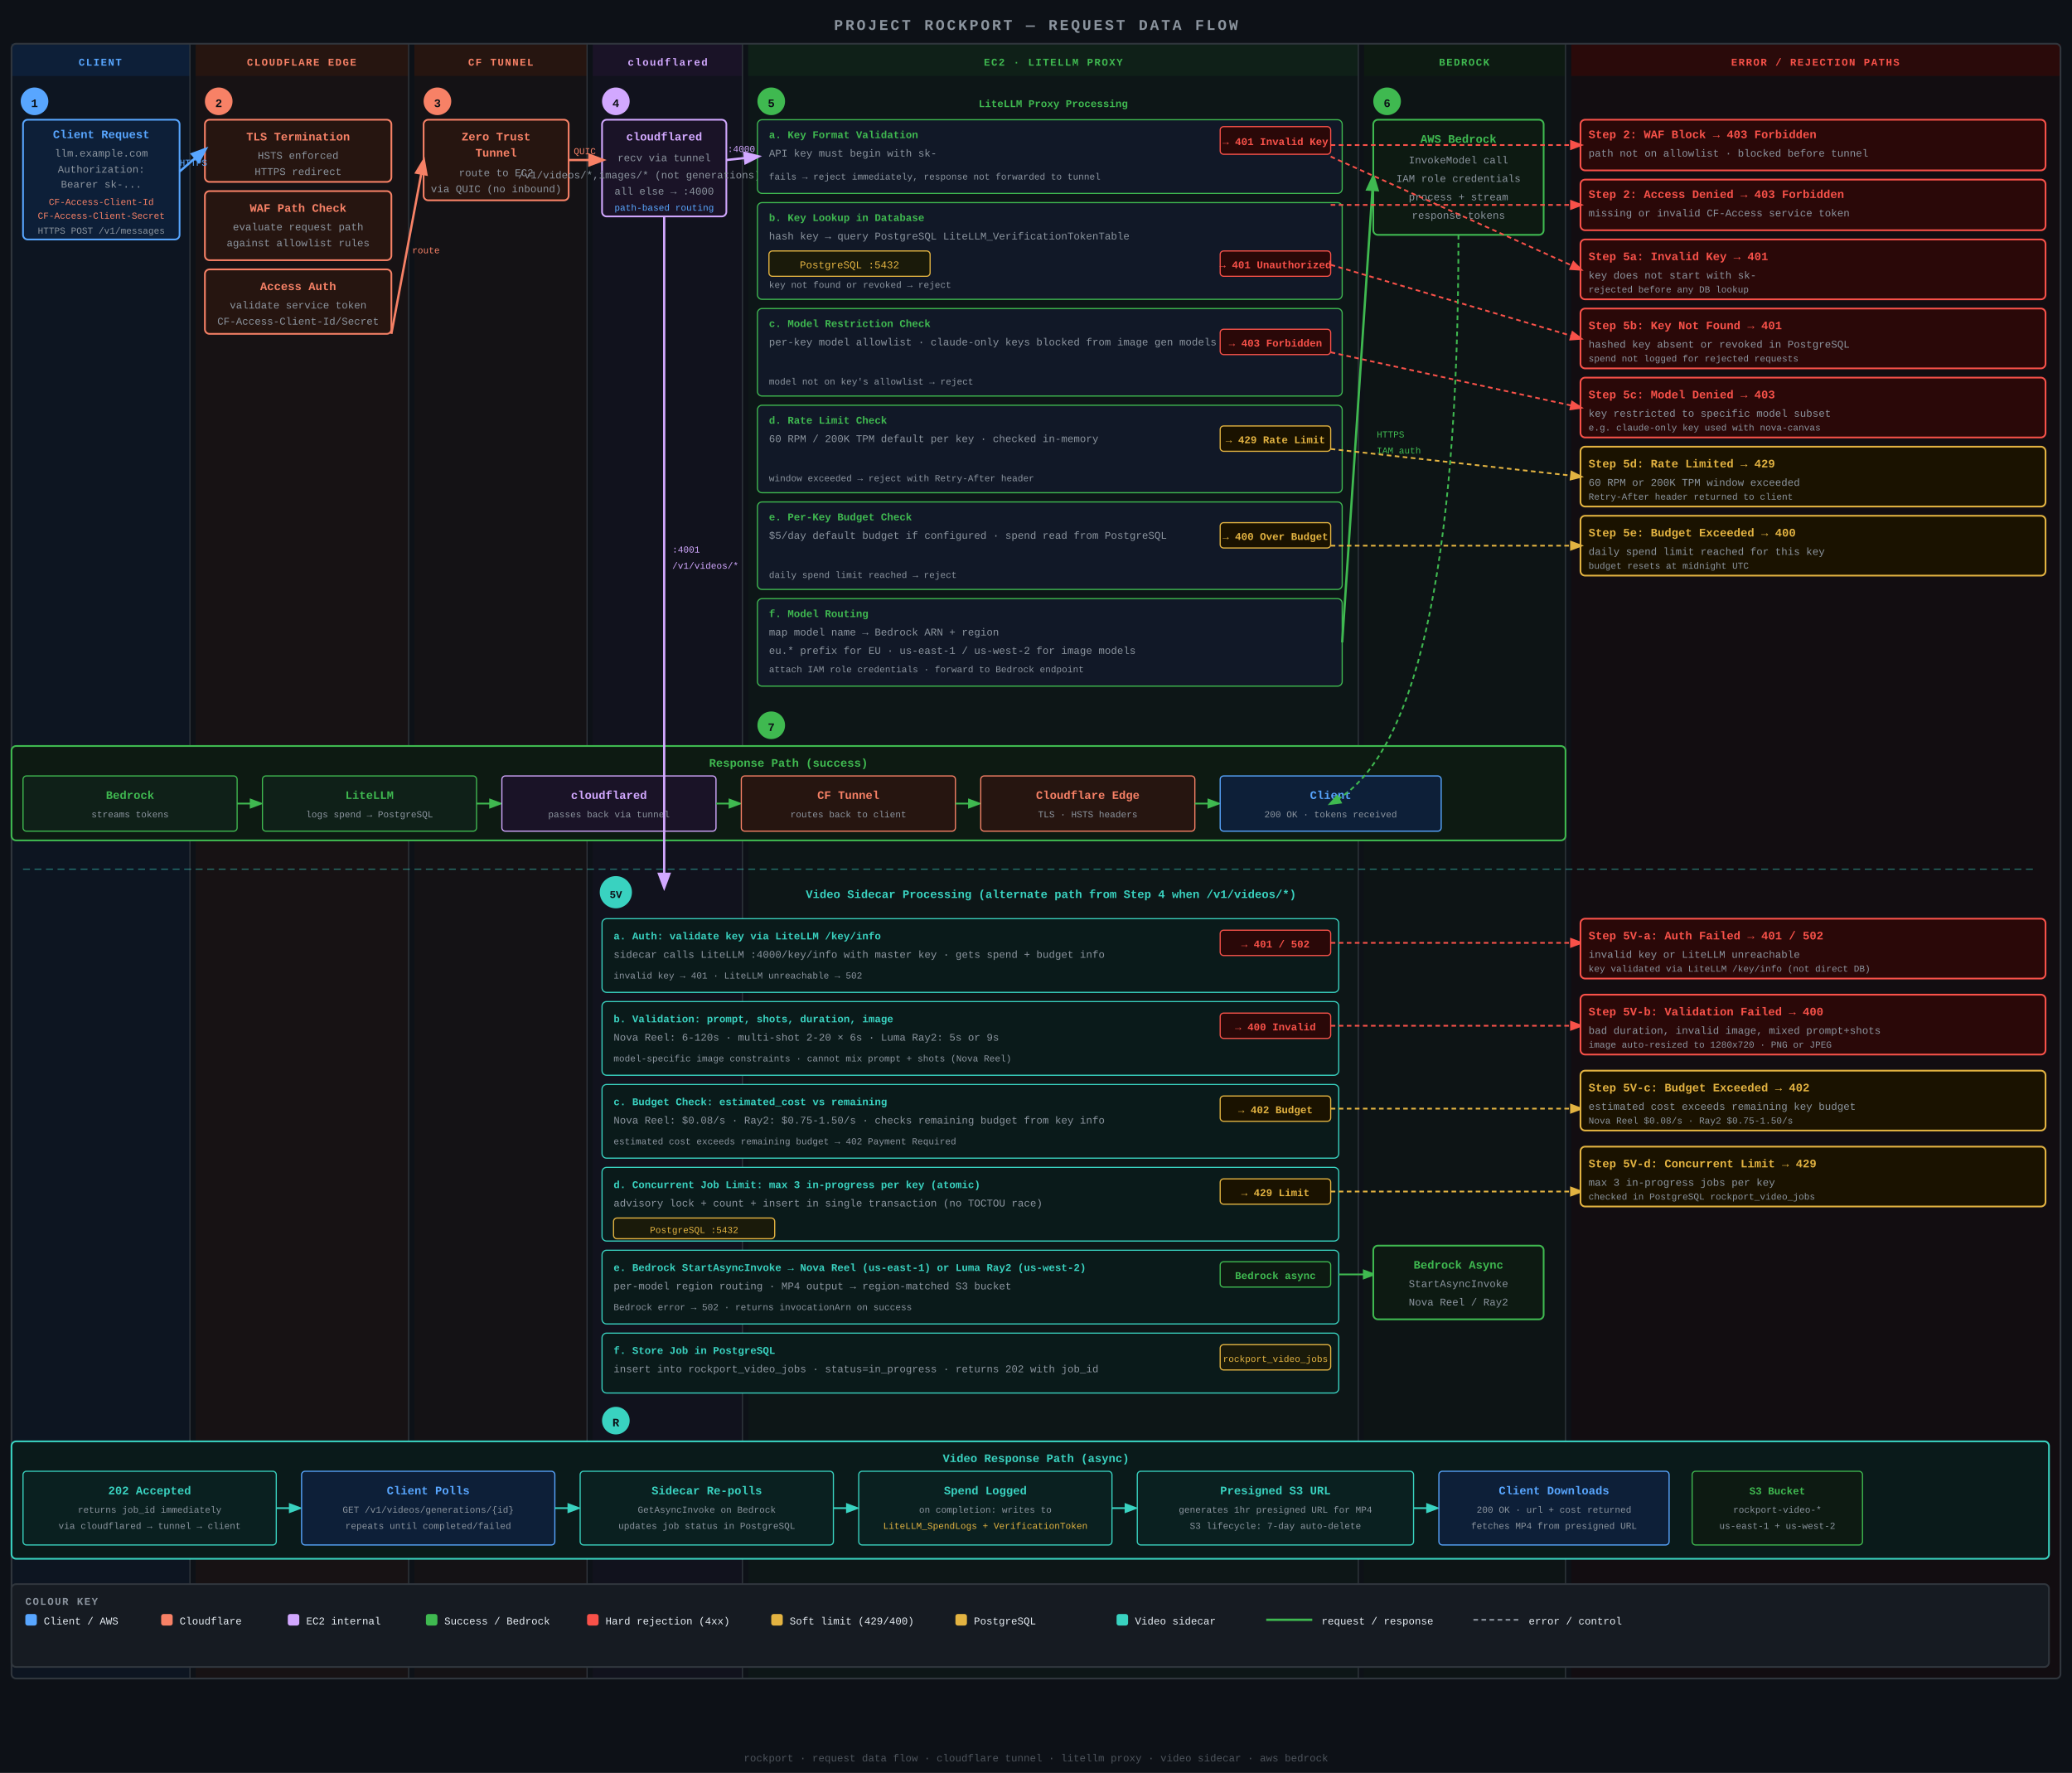
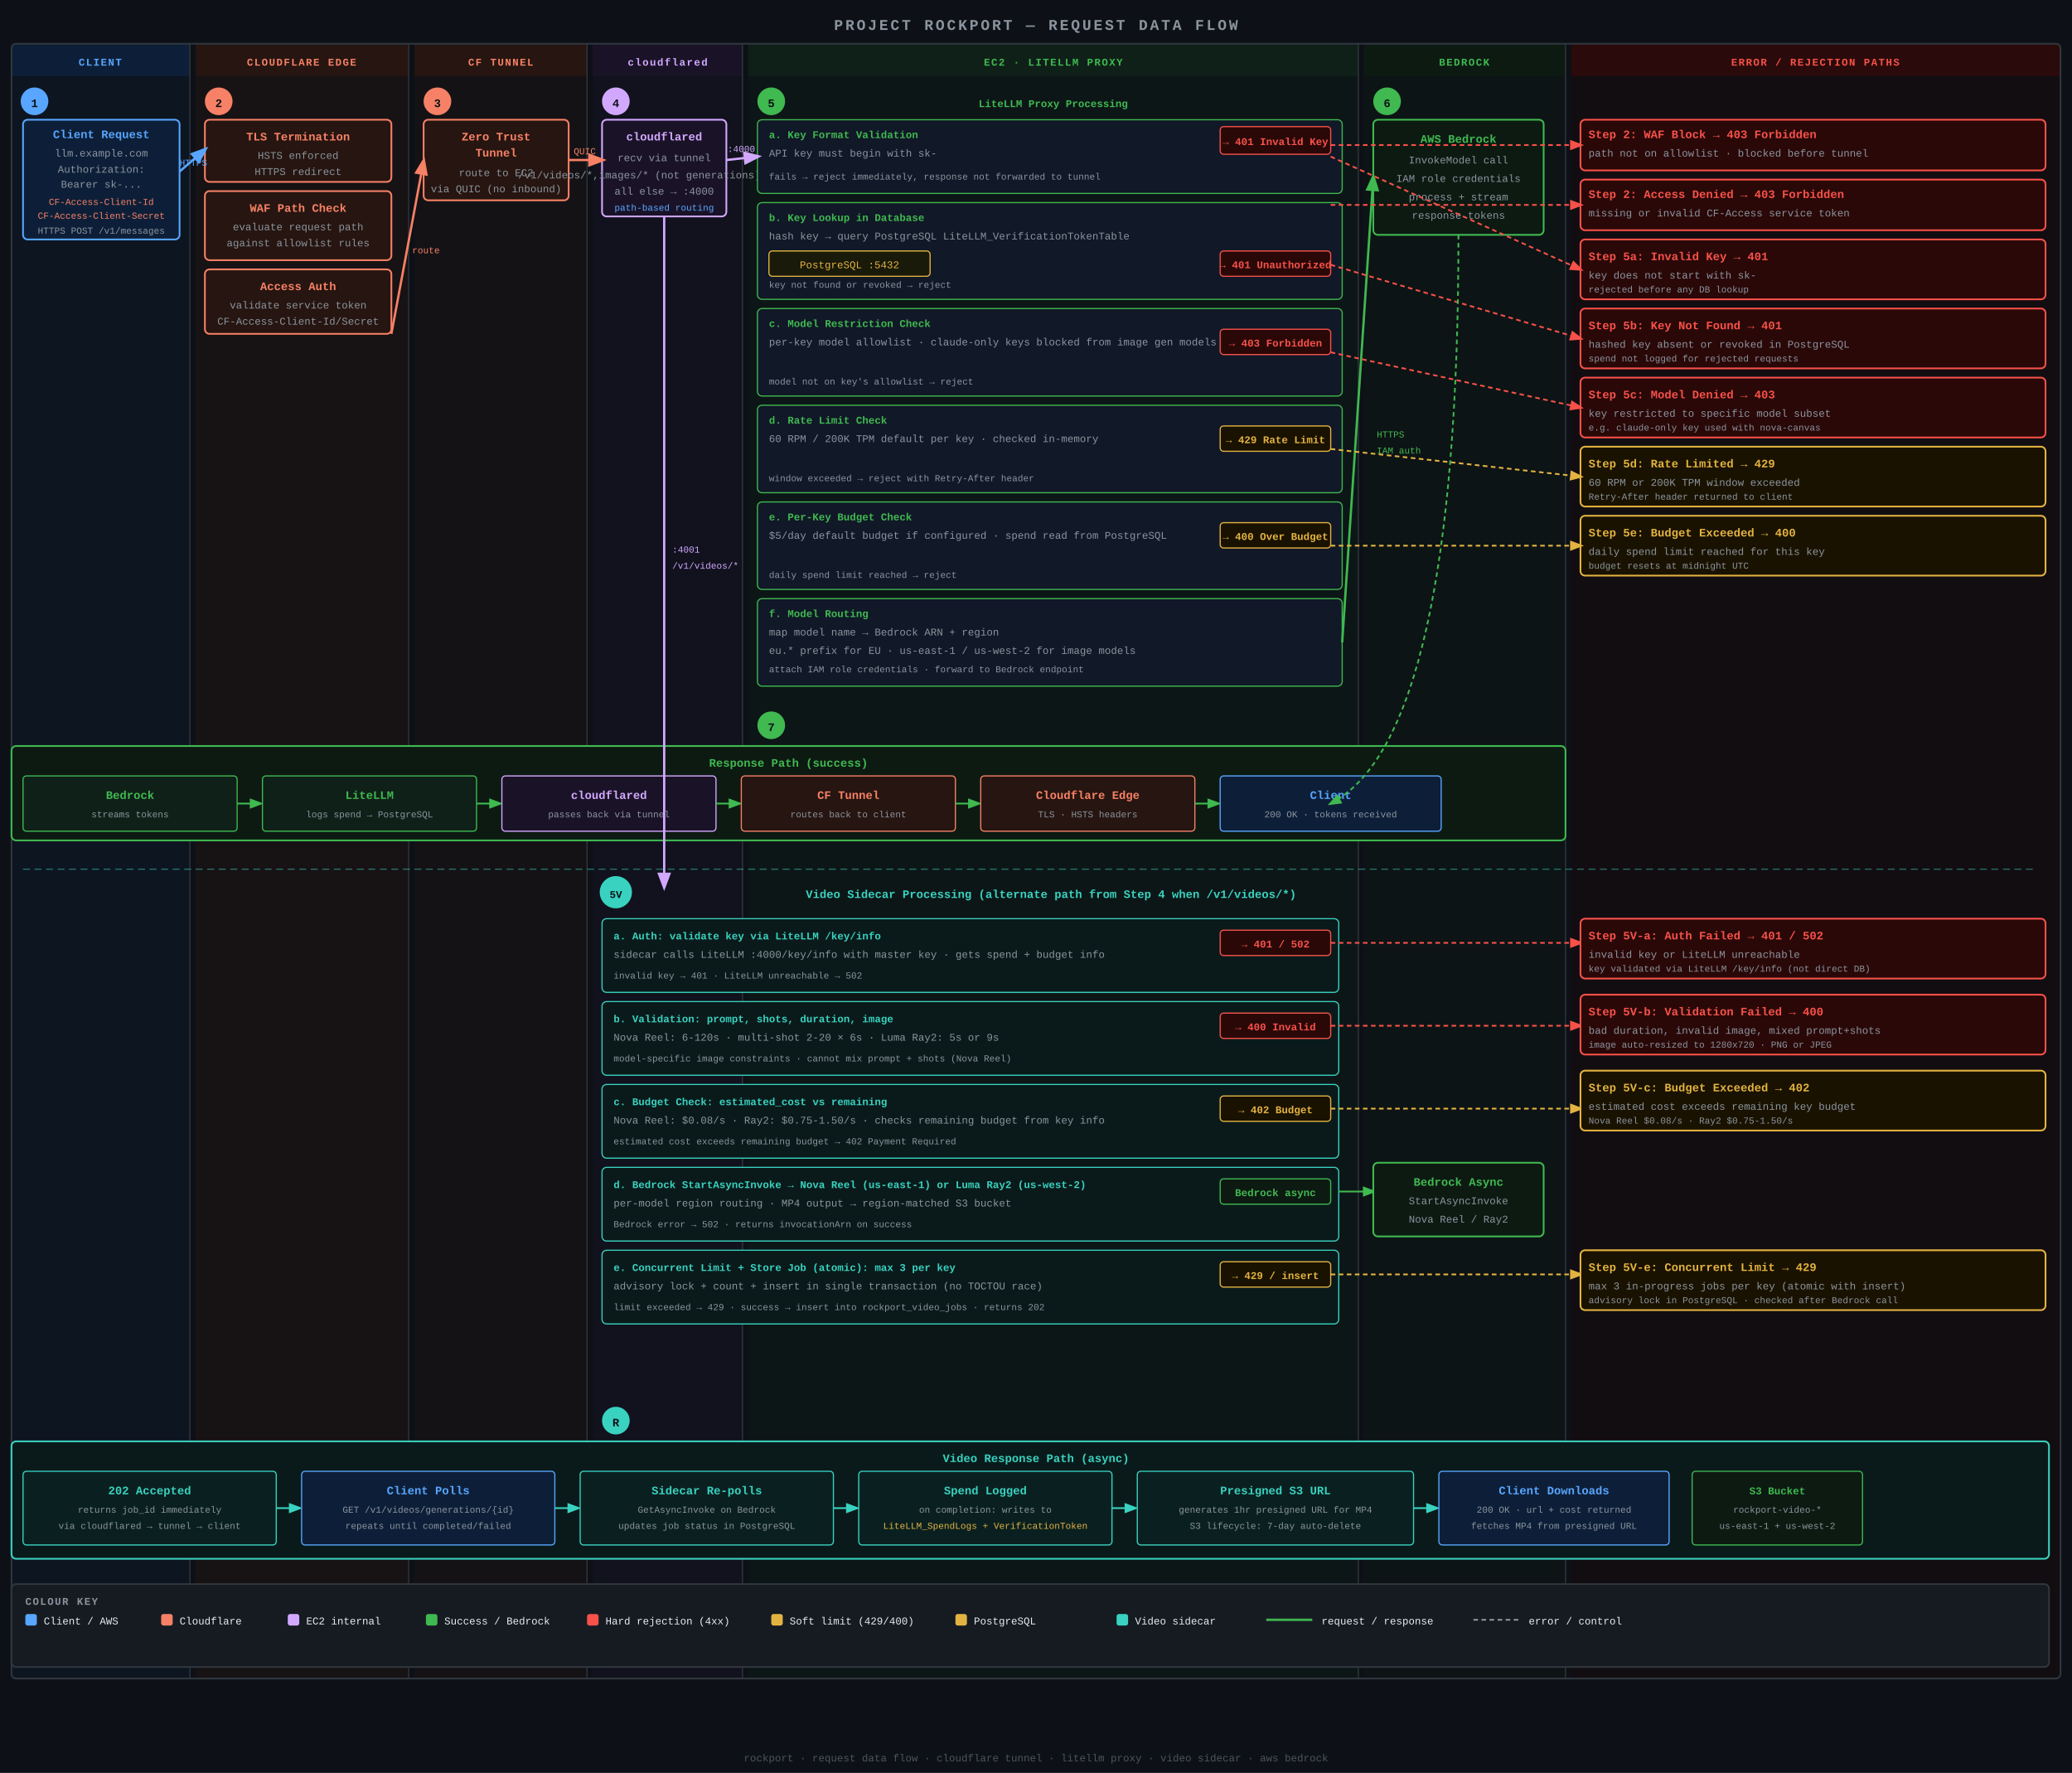
<svg xmlns="http://www.w3.org/2000/svg" viewBox="0 0 1800 1540" width="1800" height="1540" font-family="'Courier New', Courier, monospace">
  <defs>
    <marker id="ah" markerWidth="8" markerHeight="8" refX="6" refY="3" orient="auto">
      <path d="M0,0 L0,6 L8,3 z" fill="#8b949e" />
    </marker>
    <marker id="ah-green" markerWidth="8" markerHeight="8" refX="6" refY="3" orient="auto">
      <path d="M0,0 L0,6 L8,3 z" fill="#3fb950" />
    </marker>
    <marker id="ah-red" markerWidth="8" markerHeight="8" refX="6" refY="3" orient="auto">
      <path d="M0,0 L0,6 L8,3 z" fill="#f85149" />
    </marker>
    <marker id="ah-orange" markerWidth="8" markerHeight="8" refX="6" refY="3" orient="auto">
      <path d="M0,0 L0,6 L8,3 z" fill="#f78166" />
    </marker>
    <marker id="ah-blue" markerWidth="8" markerHeight="8" refX="6" refY="3" orient="auto">
      <path d="M0,0 L0,6 L8,3 z" fill="#58a6ff" />
    </marker>
    <marker id="ah-purple" markerWidth="8" markerHeight="8" refX="6" refY="3" orient="auto">
      <path d="M0,0 L0,6 L8,3 z" fill="#d2a8ff" />
    </marker>
    <marker id="ah-yellow" markerWidth="8" markerHeight="8" refX="6" refY="3" orient="auto">
      <path d="M0,0 L0,6 L8,3 z" fill="#e3b341" />
    </marker>
    <marker id="ah-cyan" markerWidth="8" markerHeight="8" refX="6" refY="3" orient="auto">
      <path d="M0,0 L0,6 L8,3 z" fill="#39d2c0" />
    </marker>
    <marker id="ah-down" markerWidth="8" markerHeight="8" refX="3" refY="6" orient="auto">
      <path d="M0,0 L6,0 L3,8 z" fill="#d2a8ff" />
    </marker>
  </defs>
  <rect width="1800" height="1540" fill="#0d1117" />
  <text x="900" y="26" text-anchor="middle" fill="#8b949e" font-size="13" font-weight="bold" letter-spacing="2">PROJECT ROCKPORT — REQUEST DATA FLOW</text>
  <rect x="10" y="38" width="155" height="1420" rx="0" fill="#0d1f38" opacity="0.3" />
  <rect x="170" y="38" width="185" height="1420" rx="0" fill="#261510" opacity="0.4" />
  <rect x="360" y="38" width="150" height="1420" rx="0" fill="#261510" opacity="0.25" />
  <rect x="515" y="38" width="130" height="1420" rx="0" fill="#1a1327" opacity="0.35" />
  <rect x="650" y="38" width="530" height="1420" rx="0" fill="#0f2018" opacity="0.35" />
  <rect x="1185" y="38" width="175" height="1420" rx="0" fill="#0d1a12" opacity="0.4" />
  <rect x="1365" y="38" width="425" height="1420" rx="0" fill="#1a0808" opacity="0.4" />
  <rect x="10" y="38" width="155" height="28" fill="#0d1f38" />
  <rect x="170" y="38" width="185" height="28" fill="#261510" />
  <rect x="360" y="38" width="150" height="28" fill="#261510" />
  <rect x="515" y="38" width="130" height="28" fill="#1a1327" />
  <rect x="650" y="38" width="530" height="28" fill="#0f2018" />
  <rect x="1185" y="38" width="175" height="28" fill="#0d1a12" />
  <rect x="1365" y="38" width="425" height="28" fill="#2a0a0a" />
  <text x="87" y="57" text-anchor="middle" fill="#58a6ff" font-size="9" font-weight="bold" letter-spacing="1">CLIENT</text>
  <text x="262" y="57" text-anchor="middle" fill="#f78166" font-size="9" font-weight="bold" letter-spacing="1">CLOUDFLARE EDGE</text>
  <text x="435" y="57" text-anchor="middle" fill="#f78166" font-size="9" font-weight="bold" letter-spacing="1">CF TUNNEL</text>
  <text x="580" y="57" text-anchor="middle" fill="#d2a8ff" font-size="9" font-weight="bold" letter-spacing="1">cloudflared</text>
  <text x="915" y="57" text-anchor="middle" fill="#3fb950" font-size="9" font-weight="bold" letter-spacing="1">EC2 · LITELLM PROXY</text>
  <text x="1272" y="57" text-anchor="middle" fill="#3fb950" font-size="9" font-weight="bold" letter-spacing="1">BEDROCK</text>
  <text x="1577" y="57" text-anchor="middle" fill="#f85149" font-size="9" font-weight="bold" letter-spacing="1">ERROR / REJECTION PATHS</text>
  <line x1="165" y1="38" x2="165" y2="1458" stroke="#30363d" stroke-width="1" />
  <line x1="355" y1="38" x2="355" y2="1458" stroke="#30363d" stroke-width="1" />
  <line x1="510" y1="38" x2="510" y2="1458" stroke="#30363d" stroke-width="1" />
  <line x1="645" y1="38" x2="645" y2="1458" stroke="#30363d" stroke-width="1" />
  <line x1="1180" y1="38" x2="1180" y2="1458" stroke="#30363d" stroke-width="1" />
  <line x1="1360" y1="38" x2="1360" y2="1458" stroke="#30363d" stroke-width="1" />
  <rect x="10" y="38" width="1780" height="1420" rx="4" fill="none" stroke="#30363d" stroke-width="1.5" />
  <circle cx="30" cy="88" r="12" fill="#58a6ff" />
  <text x="30" y="93" text-anchor="middle" fill="#0d1117" font-size="10" font-weight="bold">1</text>
  <rect x="20" y="104" width="136" height="104" rx="4" fill="#0d1f38" stroke="#58a6ff" stroke-width="1.5" />
  <text x="88" y="120" text-anchor="middle" fill="#58a6ff" font-size="10" font-weight="bold">Client Request</text>
  <text x="88" y="136" text-anchor="middle" fill="#8b949e" font-size="9">llm.example.com</text>
  <text x="88" y="150" text-anchor="middle" fill="#8b949e" font-size="9">Authorization:</text>
  <text x="88" y="163" text-anchor="middle" fill="#8b949e" font-size="9">Bearer sk-...</text>
  <text x="88" y="178" text-anchor="middle" fill="#f78166" font-size="8">CF-Access-Client-Id</text>
  <text x="88" y="190" text-anchor="middle" fill="#f78166" font-size="8">CF-Access-Client-Secret</text>
  <text x="88" y="203" text-anchor="middle" fill="#8b949e" font-size="8">HTTPS POST /v1/messages</text>
  <circle cx="190" cy="88" r="12" fill="#f78166" />
  <text x="190" y="93" text-anchor="middle" fill="#0d1117" font-size="10" font-weight="bold">2</text>
  <rect x="178" y="104" width="162" height="54" rx="4" fill="#261510" stroke="#f78166" stroke-width="1.5" />
  <text x="259" y="122" text-anchor="middle" fill="#f78166" font-size="10" font-weight="bold">TLS Termination</text>
  <text x="259" y="138" text-anchor="middle" fill="#8b949e" font-size="9">HSTS enforced</text>
  <text x="259" y="152" text-anchor="middle" fill="#8b949e" font-size="9">HTTPS redirect</text>
  <rect x="178" y="166" width="162" height="60" rx="4" fill="#261510" stroke="#f78166" stroke-width="1.5" />
  <text x="259" y="184" text-anchor="middle" fill="#f78166" font-size="10" font-weight="bold">WAF Path Check</text>
  <text x="259" y="200" text-anchor="middle" fill="#8b949e" font-size="9">evaluate request path</text>
  <text x="259" y="214" text-anchor="middle" fill="#8b949e" font-size="9">against allowlist rules</text>
  <rect x="178" y="234" width="162" height="56" rx="4" fill="#261510" stroke="#f78166" stroke-width="1.5" />
  <text x="259" y="252" text-anchor="middle" fill="#f78166" font-size="10" font-weight="bold">Access Auth</text>
  <text x="259" y="268" text-anchor="middle" fill="#8b949e" font-size="9">validate service token</text>
  <text x="259" y="282" text-anchor="middle" fill="#8b949e" font-size="9">CF-Access-Client-Id/Secret</text>
  <circle cx="380" cy="88" r="12" fill="#f78166" />
  <text x="380" y="93" text-anchor="middle" fill="#0d1117" font-size="10" font-weight="bold">3</text>
  <rect x="368" y="104" width="126" height="70" rx="4" fill="#261510" stroke="#f78166" stroke-width="1.5" />
  <text x="431" y="122" text-anchor="middle" fill="#f78166" font-size="10" font-weight="bold">Zero Trust</text>
  <text x="431" y="136" text-anchor="middle" fill="#f78166" font-size="10" font-weight="bold">Tunnel</text>
  <text x="431" y="153" text-anchor="middle" fill="#8b949e" font-size="9">route to EC2</text>
  <text x="431" y="167" text-anchor="middle" fill="#8b949e" font-size="9">via QUIC (no inbound)</text>
  <circle cx="535" cy="88" r="12" fill="#d2a8ff" />
  <text x="535" y="93" text-anchor="middle" fill="#0d1117" font-size="10" font-weight="bold">4</text>
  <rect x="523" y="104" width="108" height="84" rx="4" fill="#1a1327" stroke="#d2a8ff" stroke-width="1.5" />
  <text x="577" y="122" text-anchor="middle" fill="#d2a8ff" font-size="10" font-weight="bold">cloudflared</text>
  <text x="577" y="140" text-anchor="middle" fill="#8b949e" font-size="9">recv via tunnel</text>
  <text x="577" y="155" text-anchor="middle" fill="#8b949e" font-size="9">/v1/videos/*,images/* (not generations) → :4001</text>
  <text x="577" y="169" text-anchor="middle" fill="#8b949e" font-size="9">all else → :4000</text>
  <text x="577" y="183" text-anchor="middle" fill="#58a6ff" font-size="8">path-based routing</text>
  <circle cx="670" cy="88" r="12" fill="#3fb950" />
  <text x="670" y="93" text-anchor="middle" fill="#0d1117" font-size="10" font-weight="bold">5</text>
  <text x="915" y="93" text-anchor="middle" fill="#3fb950" font-size="9" font-weight="bold">LiteLLM Proxy Processing</text>
  <rect x="658" y="104" width="508" height="64" rx="4" fill="#111827" stroke="#3fb950" stroke-width="1" />
  <text x="668" y="120" fill="#3fb950" font-size="9" font-weight="bold">a.  Key Format Validation</text>
  <text x="668" y="136" fill="#8b949e" font-size="9">API key must begin with  sk-</text>
  <rect x="1060" y="110" width="96" height="24" rx="3" fill="#2a0808" stroke="#f85149" stroke-width="1" />
  <text x="1108" y="126" text-anchor="middle" fill="#f85149" font-size="9" font-weight="bold">→ 401 Invalid Key</text>
  <text x="668" y="156" fill="#8b949e" font-size="8">fails → reject immediately, response not forwarded to tunnel</text>
  <rect x="658" y="176" width="508" height="84" rx="4" fill="#111827" stroke="#3fb950" stroke-width="1" />
  <text x="668" y="192" fill="#3fb950" font-size="9" font-weight="bold">b.  Key Lookup in Database</text>
  <text x="668" y="208" fill="#8b949e" font-size="9">hash key → query PostgreSQL  LiteLLM_VerificationTokenTable</text>
  <rect x="668" y="218" width="140" height="22" rx="3" fill="#1a1a0a" stroke="#e3b341" stroke-width="1" />
  <text x="738" y="233" text-anchor="middle" fill="#e3b341" font-size="9">PostgreSQL :5432</text>
  <rect x="1060" y="218" width="96" height="22" rx="3" fill="#2a0808" stroke="#f85149" stroke-width="1" />
  <text x="1108" y="233" text-anchor="middle" fill="#f85149" font-size="9" font-weight="bold">→ 401 Unauthorized</text>
  <text x="668" y="250" fill="#8b949e" font-size="8">key not found or revoked → reject</text>
  <rect x="658" y="268" width="508" height="76" rx="4" fill="#111827" stroke="#3fb950" stroke-width="1" />
  <text x="668" y="284" fill="#3fb950" font-size="9" font-weight="bold">c.  Model Restriction Check</text>
  <text x="668" y="300" fill="#8b949e" font-size="9">per-key model allowlist · claude-only keys blocked from image gen models</text>
  <rect x="1060" y="286" width="96" height="22" rx="3" fill="#2a0808" stroke="#f85149" stroke-width="1" />
  <text x="1108" y="301" text-anchor="middle" fill="#f85149" font-size="9" font-weight="bold">→ 403 Forbidden</text>
  <text x="668" y="334" fill="#8b949e" font-size="8">model not on key's allowlist → reject</text>
  <rect x="658" y="352" width="508" height="76" rx="4" fill="#111827" stroke="#3fb950" stroke-width="1" />
  <text x="668" y="368" fill="#3fb950" font-size="9" font-weight="bold">d.  Rate Limit Check</text>
  <text x="668" y="384" fill="#8b949e" font-size="9">60 RPM  /  200K TPM default per key  ·  checked in-memory</text>
  <rect x="1060" y="370" width="96" height="22" rx="3" fill="#1a1200" stroke="#e3b341" stroke-width="1" />
  <text x="1108" y="385" text-anchor="middle" fill="#e3b341" font-size="9" font-weight="bold">→ 429 Rate Limit</text>
  <text x="668" y="418" fill="#8b949e" font-size="8">window exceeded → reject with Retry-After header</text>
  <rect x="658" y="436" width="508" height="76" rx="4" fill="#111827" stroke="#3fb950" stroke-width="1" />
  <text x="668" y="452" fill="#3fb950" font-size="9" font-weight="bold">e.  Per-Key Budget Check</text>
  <text x="668" y="468" fill="#8b949e" font-size="9">$5/day default budget if configured  ·  spend read from PostgreSQL</text>
  <rect x="1060" y="454" width="96" height="22" rx="3" fill="#1a1200" stroke="#e3b341" stroke-width="1" />
  <text x="1108" y="469" text-anchor="middle" fill="#e3b341" font-size="9" font-weight="bold">→ 400 Over Budget</text>
  <text x="668" y="502" fill="#8b949e" font-size="8">daily spend limit reached → reject</text>
  <rect x="658" y="520" width="508" height="76" rx="4" fill="#111827" stroke="#3fb950" stroke-width="1" />
  <text x="668" y="536" fill="#3fb950" font-size="9" font-weight="bold">f.  Model Routing</text>
  <text x="668" y="552" fill="#8b949e" font-size="9">map model name → Bedrock ARN + region</text>
  <text x="668" y="568" fill="#8b949e" font-size="9">eu.* prefix for EU  ·  us-east-1 / us-west-2 for image models</text>
  <text x="668" y="584" fill="#8b949e" font-size="8">attach IAM role credentials · forward to Bedrock endpoint</text>
  <circle cx="1205" cy="88" r="12" fill="#3fb950" />
  <text x="1205" y="93" text-anchor="middle" fill="#0d1117" font-size="10" font-weight="bold">6</text>
  <rect x="1193" y="104" width="148" height="100" rx="4" fill="#0d1a12" stroke="#3fb950" stroke-width="1.5" />
  <text x="1267" y="124" text-anchor="middle" fill="#3fb950" font-size="10" font-weight="bold">AWS Bedrock</text>
  <text x="1267" y="142" text-anchor="middle" fill="#8b949e" font-size="9">InvokeModel call</text>
  <text x="1267" y="158" text-anchor="middle" fill="#8b949e" font-size="9">IAM role credentials</text>
  <text x="1267" y="174" text-anchor="middle" fill="#8b949e" font-size="9">process + stream</text>
  <text x="1267" y="190" text-anchor="middle" fill="#8b949e" font-size="9">response tokens</text>
  <rect x="1373" y="104" width="404" height="44" rx="4" fill="#2a0808" stroke="#f85149" stroke-width="1.5" />
  <text x="1380" y="120" fill="#f85149" font-size="10" font-weight="bold">Step 2: WAF Block → 403 Forbidden</text>
  <text x="1380" y="136" fill="#8b949e" font-size="9">path not on allowlist · blocked before tunnel</text>
  <rect x="1373" y="156" width="404" height="44" rx="4" fill="#2a0808" stroke="#f85149" stroke-width="1.5" />
  <text x="1380" y="172" fill="#f85149" font-size="10" font-weight="bold">Step 2: Access Denied → 403 Forbidden</text>
  <text x="1380" y="188" fill="#8b949e" font-size="9">missing or invalid CF-Access service token</text>
  <rect x="1373" y="208" width="404" height="52" rx="4" fill="#2a0808" stroke="#f85149" stroke-width="1.5" />
  <text x="1380" y="226" fill="#f85149" font-size="10" font-weight="bold">Step 5a: Invalid Key → 401</text>
  <text x="1380" y="242" fill="#8b949e" font-size="9">key does not start with  sk-</text>
  <text x="1380" y="254" fill="#8b949e" font-size="8">rejected before any DB lookup</text>
  <rect x="1373" y="268" width="404" height="52" rx="4" fill="#2a0808" stroke="#f85149" stroke-width="1.5" />
  <text x="1380" y="286" fill="#f85149" font-size="10" font-weight="bold">Step 5b: Key Not Found → 401</text>
  <text x="1380" y="302" fill="#8b949e" font-size="9">hashed key absent or revoked in PostgreSQL</text>
  <text x="1380" y="314" fill="#8b949e" font-size="8">spend not logged for rejected requests</text>
  <rect x="1373" y="328" width="404" height="52" rx="4" fill="#2a0808" stroke="#f85149" stroke-width="1.5" />
  <text x="1380" y="346" fill="#f85149" font-size="10" font-weight="bold">Step 5c: Model Denied → 403</text>
  <text x="1380" y="362" fill="#8b949e" font-size="9">key restricted to specific model subset</text>
  <text x="1380" y="374" fill="#8b949e" font-size="8">e.g. claude-only key used with nova-canvas</text>
  <rect x="1373" y="388" width="404" height="52" rx="4" fill="#1a1200" stroke="#e3b341" stroke-width="1.5" />
  <text x="1380" y="406" fill="#e3b341" font-size="10" font-weight="bold">Step 5d: Rate Limited → 429</text>
  <text x="1380" y="422" fill="#8b949e" font-size="9">60 RPM or 200K TPM window exceeded</text>
  <text x="1380" y="434" fill="#8b949e" font-size="8">Retry-After header returned to client</text>
  <rect x="1373" y="448" width="404" height="52" rx="4" fill="#1a1200" stroke="#e3b341" stroke-width="1.5" />
  <text x="1380" y="466" fill="#e3b341" font-size="10" font-weight="bold">Step 5e: Budget Exceeded → 400</text>
  <text x="1380" y="482" fill="#8b949e" font-size="9">daily spend limit reached for this key</text>
  <text x="1380" y="494" fill="#8b949e" font-size="8">budget resets at midnight UTC</text>
  <circle cx="670" cy="630" r="12" fill="#3fb950" />
  <text x="670" y="635" text-anchor="middle" fill="#0d1117" font-size="10" font-weight="bold">7</text>
  <rect x="10" y="648" width="1350" height="82" rx="4" fill="#0d1a12" stroke="#3fb950" stroke-width="1.5" />
  <text x="685" y="666" text-anchor="middle" fill="#3fb950" font-size="10" font-weight="bold">Response Path (success)</text>
  <rect x="20" y="674" width="186" height="48" rx="3" fill="#0f2018" stroke="#3fb950" stroke-width="1" />
  <text x="113" y="694" text-anchor="middle" fill="#3fb950" font-size="10" font-weight="bold">Bedrock</text>
  <text x="113" y="710" text-anchor="middle" fill="#8b949e" font-size="8">streams tokens</text>
  <line x1="206" y1="698" x2="226" y2="698" stroke="#3fb950" stroke-width="1.5" marker-end="url(#ah-green)" />
  <rect x="228" y="674" width="186" height="48" rx="3" fill="#0f2018" stroke="#3fb950" stroke-width="1" />
  <text x="321" y="694" text-anchor="middle" fill="#3fb950" font-size="10" font-weight="bold">LiteLLM</text>
  <text x="321" y="710" text-anchor="middle" fill="#8b949e" font-size="8">logs spend → PostgreSQL</text>
  <line x1="414" y1="698" x2="434" y2="698" stroke="#3fb950" stroke-width="1.5" marker-end="url(#ah-green)" />
  <rect x="436" y="674" width="186" height="48" rx="3" fill="#1a1327" stroke="#d2a8ff" stroke-width="1" />
  <text x="529" y="694" text-anchor="middle" fill="#d2a8ff" font-size="10" font-weight="bold">cloudflared</text>
  <text x="529" y="710" text-anchor="middle" fill="#8b949e" font-size="8">passes back via tunnel</text>
  <line x1="622" y1="698" x2="642" y2="698" stroke="#3fb950" stroke-width="1.5" marker-end="url(#ah-green)" />
  <rect x="644" y="674" width="186" height="48" rx="3" fill="#261510" stroke="#f78166" stroke-width="1" />
  <text x="737" y="694" text-anchor="middle" fill="#f78166" font-size="10" font-weight="bold">CF Tunnel</text>
  <text x="737" y="710" text-anchor="middle" fill="#8b949e" font-size="8">routes back to client</text>
  <line x1="830" y1="698" x2="850" y2="698" stroke="#3fb950" stroke-width="1.5" marker-end="url(#ah-green)" />
  <rect x="852" y="674" width="186" height="48" rx="3" fill="#261510" stroke="#f78166" stroke-width="1" />
  <text x="945" y="694" text-anchor="middle" fill="#f78166" font-size="10" font-weight="bold">Cloudflare Edge</text>
  <text x="945" y="710" text-anchor="middle" fill="#8b949e" font-size="8">TLS · HSTS headers</text>
  <line x1="1038" y1="698" x2="1058" y2="698" stroke="#3fb950" stroke-width="1.5" marker-end="url(#ah-green)" />
  <rect x="1060" y="674" width="192" height="48" rx="3" fill="#0d1f38" stroke="#58a6ff" stroke-width="1" />
  <text x="1156" y="694" text-anchor="middle" fill="#58a6ff" font-size="10" font-weight="bold">Client</text>
  <text x="1156" y="710" text-anchor="middle" fill="#8b949e" font-size="8">200 OK · tokens received</text>
  <line x1="156" y1="149" x2="178" y2="130" stroke="#58a6ff" stroke-width="2" marker-end="url(#ah-blue)" />
  <text x="168" y="144" text-anchor="middle" fill="#58a6ff" font-size="8">HTTPS</text>
  <line x1="340" y1="290" x2="368" y2="140" stroke="#f78166" stroke-width="2" marker-end="url(#ah-orange)" />
  <text x="358" y="220" fill="#f78166" font-size="8">route</text>
  <line x1="494" y1="139" x2="523" y2="139" stroke="#f78166" stroke-width="2" marker-end="url(#ah-orange)" />
  <text x="508" y="134" text-anchor="middle" fill="#f78166" font-size="8">QUIC</text>
  <line x1="631" y1="139" x2="658" y2="136" stroke="#d2a8ff" stroke-width="2" marker-end="url(#ah-purple)" />
  <text x="644" y="132" text-anchor="middle" fill="#d2a8ff" font-size="8">:4000</text>
  <line x1="1166" y1="558" x2="1193" y2="154" stroke="#3fb950" stroke-width="2" marker-end="url(#ah-green)" />
  <text x="1196" y="380" fill="#3fb950" font-size="8">HTTPS</text>
  <text x="1196" y="394" fill="#3fb950" font-size="8">IAM auth</text>
  <line x1="1156" y1="126" x2="1373" y2="126" stroke="#f85149" stroke-width="1.5" stroke-dasharray="4,3" marker-end="url(#ah-red)" />
  <line x1="1156" y1="178" x2="1373" y2="178" stroke="#f85149" stroke-width="1.5" stroke-dasharray="4,3" marker-end="url(#ah-red)" />
  <line x1="1156" y1="136" x2="1373" y2="234" stroke="#f85149" stroke-width="1.5" stroke-dasharray="4,3" marker-end="url(#ah-red)" />
  <line x1="1156" y1="230" x2="1373" y2="294" stroke="#f85149" stroke-width="1.5" stroke-dasharray="4,3" marker-end="url(#ah-red)" />
  <line x1="1156" y1="306" x2="1373" y2="354" stroke="#f85149" stroke-width="1.5" stroke-dasharray="4,3" marker-end="url(#ah-red)" />
  <line x1="1156" y1="390" x2="1373" y2="414" stroke="#e3b341" stroke-width="1.5" stroke-dasharray="4,3" marker-end="url(#ah-yellow)" />
  <line x1="1156" y1="474" x2="1373" y2="474" stroke="#e3b341" stroke-width="1.5" stroke-dasharray="4,3" marker-end="url(#ah-yellow)" />
  <path d="M 1267 204 Q 1267 640 1156 698" stroke="#3fb950" stroke-width="1.5" stroke-dasharray="4,3" fill="none" marker-end="url(#ah-green)" />
  <line x1="20" y1="755" x2="1770" y2="755" stroke="#39d2c0" stroke-width="1" stroke-dasharray="6,4" opacity="0.5" />
  <circle cx="535" cy="775" r="14" fill="#39d2c0" />
  <text x="535" y="780" text-anchor="middle" fill="#0d1117" font-size="9" font-weight="bold">5V</text>
  <text x="700" y="780" text-anchor="start" fill="#39d2c0" font-size="10" font-weight="bold">Video Sidecar Processing (alternate path from Step 4 when /v1/videos/*)</text>
  <path d="M 577 188 L 577 770" stroke="#d2a8ff" stroke-width="2" marker-end="url(#ah-purple)" />
  <text x="584" y="480" fill="#d2a8ff" font-size="8">:4001</text>
  <text x="584" y="494" fill="#d2a8ff" font-size="8">/v1/videos/*</text>
  <rect x="523" y="798" width="640" height="64" rx="4" fill="#0a1a1a" stroke="#39d2c0" stroke-width="1" />
  <text x="533" y="816" fill="#39d2c0" font-size="9" font-weight="bold">a.  Auth: validate key via LiteLLM /key/info</text>
  <text x="533" y="832" fill="#8b949e" font-size="9">sidecar calls LiteLLM :4000/key/info with master key · gets spend + budget info</text>
  <text x="533" y="850" fill="#8b949e" font-size="8">invalid key → 401 · LiteLLM unreachable → 502</text>
  <rect x="1060" y="808" width="96" height="22" rx="3" fill="#2a0808" stroke="#f85149" stroke-width="1" />
  <text x="1108" y="823" text-anchor="middle" fill="#f85149" font-size="9" font-weight="bold">→ 401 / 502</text>
  <rect x="523" y="870" width="640" height="64" rx="4" fill="#0a1a1a" stroke="#39d2c0" stroke-width="1" />
  <text x="533" y="888" fill="#39d2c0" font-size="9" font-weight="bold">b.  Validation: prompt, shots, duration, image</text>
  <text x="533" y="904" fill="#8b949e" font-size="9">Nova Reel: 6-120s · multi-shot 2-20 × 6s · Luma Ray2: 5s or 9s</text>
  <text x="533" y="922" fill="#8b949e" font-size="8">model-specific image constraints · cannot mix prompt + shots (Nova Reel)</text>
  <rect x="1060" y="880" width="96" height="22" rx="3" fill="#2a0808" stroke="#f85149" stroke-width="1" />
  <text x="1108" y="895" text-anchor="middle" fill="#f85149" font-size="9" font-weight="bold">→ 400 Invalid</text>
  <rect x="523" y="942" width="640" height="64" rx="4" fill="#0a1a1a" stroke="#39d2c0" stroke-width="1" />
  <text x="533" y="960" fill="#39d2c0" font-size="9" font-weight="bold">c.  Budget Check: estimated_cost vs remaining</text>
  <text x="533" y="976" fill="#8b949e" font-size="9">Nova Reel: $0.08/s · Ray2: $0.75-1.50/s · checks remaining budget from key info</text>
  <text x="533" y="994" fill="#8b949e" font-size="8">estimated cost exceeds remaining budget → 402 Payment Required</text>
  <rect x="1060" y="952" width="96" height="22" rx="3" fill="#1a1200" stroke="#e3b341" stroke-width="1" />
  <text x="1108" y="967" text-anchor="middle" fill="#e3b341" font-size="9" font-weight="bold">→ 402 Budget</text>
  <rect x="523" y="1014" width="640" height="64" rx="4" fill="#0a1a1a" stroke="#39d2c0" stroke-width="1" />
-   <text x="533" y="1032" fill="#39d2c0" font-size="9" font-weight="bold">d.  Concurrent Job Limit: max 3 in-progress per key (atomic)</text>
-   <text x="533" y="1048" fill="#8b949e" font-size="9">advisory lock + count + insert in single transaction (no TOCTOU race)</text>
-   <rect x="533" y="1058" width="140" height="18" rx="3" fill="#1a1a0a" stroke="#e3b341" stroke-width="1" />
-   <text x="603" y="1071" text-anchor="middle" fill="#e3b341" font-size="8">PostgreSQL :5432</text>
-   <rect x="1060" y="1024" width="96" height="22" rx="3" fill="#1a1200" stroke="#e3b341" stroke-width="1" />
-   <text x="1108" y="1039" text-anchor="middle" fill="#e3b341" font-size="9" font-weight="bold">→ 429 Limit</text>
+   <text x="533" y="1032" fill="#39d2c0" font-size="9" font-weight="bold">d.  Bedrock StartAsyncInvoke → Nova Reel (us-east-1) or Luma Ray2 (us-west-2)</text>
+   <text x="533" y="1048" fill="#8b949e" font-size="9">per-model region routing · MP4 output → region-matched S3 bucket</text>
+   <text x="533" y="1066" fill="#8b949e" font-size="8">Bedrock error → 502 · returns invocationArn on success</text>
+   <rect x="1060" y="1024" width="96" height="22" rx="3" fill="#0d1a12" stroke="#3fb950" stroke-width="1" />
+   <text x="1108" y="1039" text-anchor="middle" fill="#3fb950" font-size="9" font-weight="bold">Bedrock async</text>
  <rect x="523" y="1086" width="640" height="64" rx="4" fill="#0a1a1a" stroke="#39d2c0" stroke-width="1" />
-   <text x="533" y="1104" fill="#39d2c0" font-size="9" font-weight="bold">e.  Bedrock StartAsyncInvoke → Nova Reel (us-east-1) or Luma Ray2 (us-west-2)</text>
-   <text x="533" y="1120" fill="#8b949e" font-size="9">per-model region routing · MP4 output → region-matched S3 bucket</text>
-   <text x="533" y="1138" fill="#8b949e" font-size="8">Bedrock error → 502 · returns invocationArn on success</text>
-   <rect x="1060" y="1096" width="96" height="22" rx="3" fill="#0d1a12" stroke="#3fb950" stroke-width="1" />
-   <text x="1108" y="1111" text-anchor="middle" fill="#3fb950" font-size="9" font-weight="bold">Bedrock async</text>
-   <rect x="523" y="1158" width="640" height="52" rx="4" fill="#0a1a1a" stroke="#39d2c0" stroke-width="1" />
-   <text x="533" y="1176" fill="#39d2c0" font-size="9" font-weight="bold">f.  Store Job in PostgreSQL</text>
-   <text x="533" y="1192" fill="#8b949e" font-size="9">insert into rockport_video_jobs · status=in_progress · returns 202 with job_id</text>
-   <rect x="1060" y="1168" width="96" height="22" rx="3" fill="#1a1a0a" stroke="#e3b341" stroke-width="1" />
-   <text x="1108" y="1183" text-anchor="middle" fill="#e3b341" font-size="8">rockport_video_jobs</text>
-   <line x1="1163" y1="1107" x2="1193" y2="1107" stroke="#3fb950" stroke-width="1.5" marker-end="url(#ah-green)" />
+   <text x="533" y="1104" fill="#39d2c0" font-size="9" font-weight="bold">e.  Concurrent Limit + Store Job (atomic): max 3 per key</text>
+   <text x="533" y="1120" fill="#8b949e" font-size="9">advisory lock + count + insert in single transaction (no TOCTOU race)</text>
+   <text x="533" y="1138" fill="#8b949e" font-size="8">limit exceeded → 429 · success → insert into rockport_video_jobs · returns 202</text>
+   <rect x="1060" y="1096" width="96" height="22" rx="3" fill="#1a1200" stroke="#e3b341" stroke-width="1" />
+   <text x="1108" y="1111" text-anchor="middle" fill="#e3b341" font-size="9" font-weight="bold">→ 429 / insert</text>
+   <line x1="1163" y1="1035" x2="1193" y2="1035" stroke="#3fb950" stroke-width="1.5" marker-end="url(#ah-green)" />
  <line x1="1156" y1="819" x2="1373" y2="819" stroke="#f85149" stroke-width="1.5" stroke-dasharray="4,3" marker-end="url(#ah-red)" />
  <line x1="1156" y1="891" x2="1373" y2="891" stroke="#f85149" stroke-width="1.5" stroke-dasharray="4,3" marker-end="url(#ah-red)" />
  <line x1="1156" y1="963" x2="1373" y2="963" stroke="#e3b341" stroke-width="1.5" stroke-dasharray="4,3" marker-end="url(#ah-yellow)" />
-   <line x1="1156" y1="1035" x2="1373" y2="1035" stroke="#e3b341" stroke-width="1.5" stroke-dasharray="4,3" marker-end="url(#ah-yellow)" />
+   <line x1="1156" y1="1107" x2="1373" y2="1107" stroke="#e3b341" stroke-width="1.5" stroke-dasharray="4,3" marker-end="url(#ah-yellow)" />
  <rect x="1373" y="798" width="404" height="52" rx="4" fill="#2a0808" stroke="#f85149" stroke-width="1.5" />
  <text x="1380" y="816" fill="#f85149" font-size="10" font-weight="bold">Step 5V-a: Auth Failed → 401 / 502</text>
  <text x="1380" y="832" fill="#8b949e" font-size="9">invalid key or LiteLLM unreachable</text>
  <text x="1380" y="844" fill="#8b949e" font-size="8">key validated via LiteLLM /key/info (not direct DB)</text>
  <rect x="1373" y="864" width="404" height="52" rx="4" fill="#2a0808" stroke="#f85149" stroke-width="1.5" />
  <text x="1380" y="882" fill="#f85149" font-size="10" font-weight="bold">Step 5V-b: Validation Failed → 400</text>
  <text x="1380" y="898" fill="#8b949e" font-size="9">bad duration, invalid image, mixed prompt+shots</text>
  <text x="1380" y="910" fill="#8b949e" font-size="8">image auto-resized to 1280x720 · PNG or JPEG</text>
  <rect x="1373" y="930" width="404" height="52" rx="4" fill="#1a1200" stroke="#e3b341" stroke-width="1.5" />
  <text x="1380" y="948" fill="#e3b341" font-size="10" font-weight="bold">Step 5V-c: Budget Exceeded → 402</text>
  <text x="1380" y="964" fill="#8b949e" font-size="9">estimated cost exceeds remaining key budget</text>
  <text x="1380" y="976" fill="#8b949e" font-size="8">Nova Reel $0.08/s · Ray2 $0.75-1.50/s</text>
-   <rect x="1373" y="996" width="404" height="52" rx="4" fill="#1a1200" stroke="#e3b341" stroke-width="1.5" />
-   <text x="1380" y="1014" fill="#e3b341" font-size="10" font-weight="bold">Step 5V-d: Concurrent Limit → 429</text>
-   <text x="1380" y="1030" fill="#8b949e" font-size="9">max 3 in-progress jobs per key</text>
-   <text x="1380" y="1042" fill="#8b949e" font-size="8">checked in PostgreSQL rockport_video_jobs</text>
-   <rect x="1193" y="1082" width="148" height="64" rx="4" fill="#0d1a12" stroke="#3fb950" stroke-width="1.5" />
-   <text x="1267" y="1102" text-anchor="middle" fill="#3fb950" font-size="10" font-weight="bold">Bedrock Async</text>
-   <text x="1267" y="1118" text-anchor="middle" fill="#8b949e" font-size="9">StartAsyncInvoke</text>
-   <text x="1267" y="1134" text-anchor="middle" fill="#8b949e" font-size="9">Nova Reel / Ray2</text>
+   <rect x="1193" y="1010" width="148" height="64" rx="4" fill="#0d1a12" stroke="#3fb950" stroke-width="1.5" />
+   <text x="1267" y="1030" text-anchor="middle" fill="#3fb950" font-size="10" font-weight="bold">Bedrock Async</text>
+   <text x="1267" y="1046" text-anchor="middle" fill="#8b949e" font-size="9">StartAsyncInvoke</text>
+   <text x="1267" y="1062" text-anchor="middle" fill="#8b949e" font-size="9">Nova Reel / Ray2</text>
+   <rect x="1373" y="1086" width="404" height="52" rx="4" fill="#1a1200" stroke="#e3b341" stroke-width="1.5" />
+   <text x="1380" y="1104" fill="#e3b341" font-size="10" font-weight="bold">Step 5V-e: Concurrent Limit → 429</text>
+   <text x="1380" y="1120" fill="#8b949e" font-size="9">max 3 in-progress jobs per key (atomic with insert)</text>
+   <text x="1380" y="1132" fill="#8b949e" font-size="8">advisory lock in PostgreSQL · checked after Bedrock call</text>
  <circle cx="535" cy="1234" r="12" fill="#39d2c0" />
  <text x="535" y="1239" text-anchor="middle" fill="#0d1117" font-size="10" font-weight="bold">R</text>
  <rect x="10" y="1252" width="1770" height="102" rx="4" fill="#0a1a1a" stroke="#39d2c0" stroke-width="1.5" />
  <text x="900" y="1270" text-anchor="middle" fill="#39d2c0" font-size="10" font-weight="bold">Video Response Path (async)</text>
  <rect x="20" y="1278" width="220" height="64" rx="3" fill="#0a2020" stroke="#39d2c0" stroke-width="1" />
  <text x="130" y="1298" text-anchor="middle" fill="#39d2c0" font-size="10" font-weight="bold">202 Accepted</text>
  <text x="130" y="1314" text-anchor="middle" fill="#8b949e" font-size="8">returns job_id immediately</text>
  <text x="130" y="1328" text-anchor="middle" fill="#8b949e" font-size="8">via cloudflared → tunnel → client</text>
  <line x1="240" y1="1310" x2="260" y2="1310" stroke="#39d2c0" stroke-width="1.5" marker-end="url(#ah-cyan)" />
  <rect x="262" y="1278" width="220" height="64" rx="3" fill="#0d1f38" stroke="#58a6ff" stroke-width="1" />
  <text x="372" y="1298" text-anchor="middle" fill="#58a6ff" font-size="10" font-weight="bold">Client Polls</text>
  <text x="372" y="1314" text-anchor="middle" fill="#8b949e" font-size="8">GET /v1/videos/generations/{id}</text>
  <text x="372" y="1328" text-anchor="middle" fill="#8b949e" font-size="8">repeats until completed/failed</text>
  <line x1="482" y1="1310" x2="502" y2="1310" stroke="#39d2c0" stroke-width="1.5" marker-end="url(#ah-cyan)" />
  <rect x="504" y="1278" width="220" height="64" rx="3" fill="#0a2020" stroke="#39d2c0" stroke-width="1" />
  <text x="614" y="1298" text-anchor="middle" fill="#39d2c0" font-size="10" font-weight="bold">Sidecar Re-polls</text>
  <text x="614" y="1314" text-anchor="middle" fill="#8b949e" font-size="8">GetAsyncInvoke on Bedrock</text>
  <text x="614" y="1328" text-anchor="middle" fill="#8b949e" font-size="8">updates job status in PostgreSQL</text>
  <line x1="724" y1="1310" x2="744" y2="1310" stroke="#39d2c0" stroke-width="1.5" marker-end="url(#ah-cyan)" />
  <rect x="746" y="1278" width="220" height="64" rx="3" fill="#0a2020" stroke="#39d2c0" stroke-width="1" />
  <text x="856" y="1298" text-anchor="middle" fill="#39d2c0" font-size="10" font-weight="bold">Spend Logged</text>
  <text x="856" y="1314" text-anchor="middle" fill="#8b949e" font-size="8">on completion: writes to</text>
  <text x="856" y="1328" text-anchor="middle" fill="#e3b341" font-size="8">LiteLLM_SpendLogs + VerificationToken</text>
  <line x1="966" y1="1310" x2="986" y2="1310" stroke="#39d2c0" stroke-width="1.5" marker-end="url(#ah-cyan)" />
  <rect x="988" y="1278" width="240" height="64" rx="3" fill="#0a2020" stroke="#39d2c0" stroke-width="1" />
  <text x="1108" y="1298" text-anchor="middle" fill="#39d2c0" font-size="10" font-weight="bold">Presigned S3 URL</text>
  <text x="1108" y="1314" text-anchor="middle" fill="#8b949e" font-size="8">generates 1hr presigned URL for MP4</text>
  <text x="1108" y="1328" text-anchor="middle" fill="#8b949e" font-size="8">S3 lifecycle: 7-day auto-delete</text>
  <line x1="1228" y1="1310" x2="1248" y2="1310" stroke="#39d2c0" stroke-width="1.5" marker-end="url(#ah-cyan)" />
  <rect x="1250" y="1278" width="200" height="64" rx="3" fill="#0d1f38" stroke="#58a6ff" stroke-width="1" />
  <text x="1350" y="1298" text-anchor="middle" fill="#58a6ff" font-size="10" font-weight="bold">Client Downloads</text>
  <text x="1350" y="1314" text-anchor="middle" fill="#8b949e" font-size="8">200 OK · url + cost returned</text>
  <text x="1350" y="1328" text-anchor="middle" fill="#8b949e" font-size="8">fetches MP4 from presigned URL</text>
  <rect x="1470" y="1278" width="148" height="64" rx="3" fill="#0d1a12" stroke="#3fb950" stroke-width="1" />
  <text x="1544" y="1298" text-anchor="middle" fill="#3fb950" font-size="9" font-weight="bold">S3 Bucket</text>
  <text x="1544" y="1314" text-anchor="middle" fill="#8b949e" font-size="8">rockport-video-*</text>
  <text x="1544" y="1328" text-anchor="middle" fill="#8b949e" font-size="8">us-east-1 + us-west-2</text>
  <rect x="10" y="1376" width="1770" height="72" rx="4" fill="#161b22" stroke="#30363d" stroke-width="1.5" />
  <text x="22" y="1394" fill="#8b949e" font-size="9" font-weight="bold" letter-spacing="1">COLOUR KEY</text>
  <rect x="22" y="1402" width="10" height="10" rx="2" fill="#58a6ff" />
  <text x="38" y="1411" fill="#e6edf3" font-size="9">Client / AWS</text>
  <rect x="140" y="1402" width="10" height="10" rx="2" fill="#f78166" />
  <text x="156" y="1411" fill="#e6edf3" font-size="9">Cloudflare</text>
  <rect x="250" y="1402" width="10" height="10" rx="2" fill="#d2a8ff" />
  <text x="266" y="1411" fill="#e6edf3" font-size="9">EC2 internal</text>
  <rect x="370" y="1402" width="10" height="10" rx="2" fill="#3fb950" />
  <text x="386" y="1411" fill="#e6edf3" font-size="9">Success / Bedrock</text>
  <rect x="510" y="1402" width="10" height="10" rx="2" fill="#f85149" />
  <text x="526" y="1411" fill="#e6edf3" font-size="9">Hard rejection (4xx)</text>
  <rect x="670" y="1402" width="10" height="10" rx="2" fill="#e3b341" />
  <text x="686" y="1411" fill="#e6edf3" font-size="9">Soft limit (429/400)</text>
  <rect x="830" y="1402" width="10" height="10" rx="2" fill="#e3b341" />
  <text x="846" y="1411" fill="#e6edf3" font-size="9">PostgreSQL</text>
  <rect x="970" y="1402" width="10" height="10" rx="2" fill="#39d2c0" />
  <text x="986" y="1411" fill="#e6edf3" font-size="9">Video sidecar</text>
  <line x1="1100" y1="1407" x2="1140" y2="1407" stroke="#3fb950" stroke-width="2" />
  <text x="1148" y="1411" fill="#e6edf3" font-size="9">request / response</text>
  <line x1="1280" y1="1407" x2="1320" y2="1407" stroke="#8b949e" stroke-width="1.5" stroke-dasharray="4,3" />
  <text x="1328" y="1411" fill="#e6edf3" font-size="9">error / control</text>
  <text x="900" y="1530" text-anchor="middle" fill="#8b949e" font-size="9" opacity="0.5">rockport · request data flow · cloudflare tunnel · litellm proxy · video sidecar · aws bedrock</text>
</svg>
